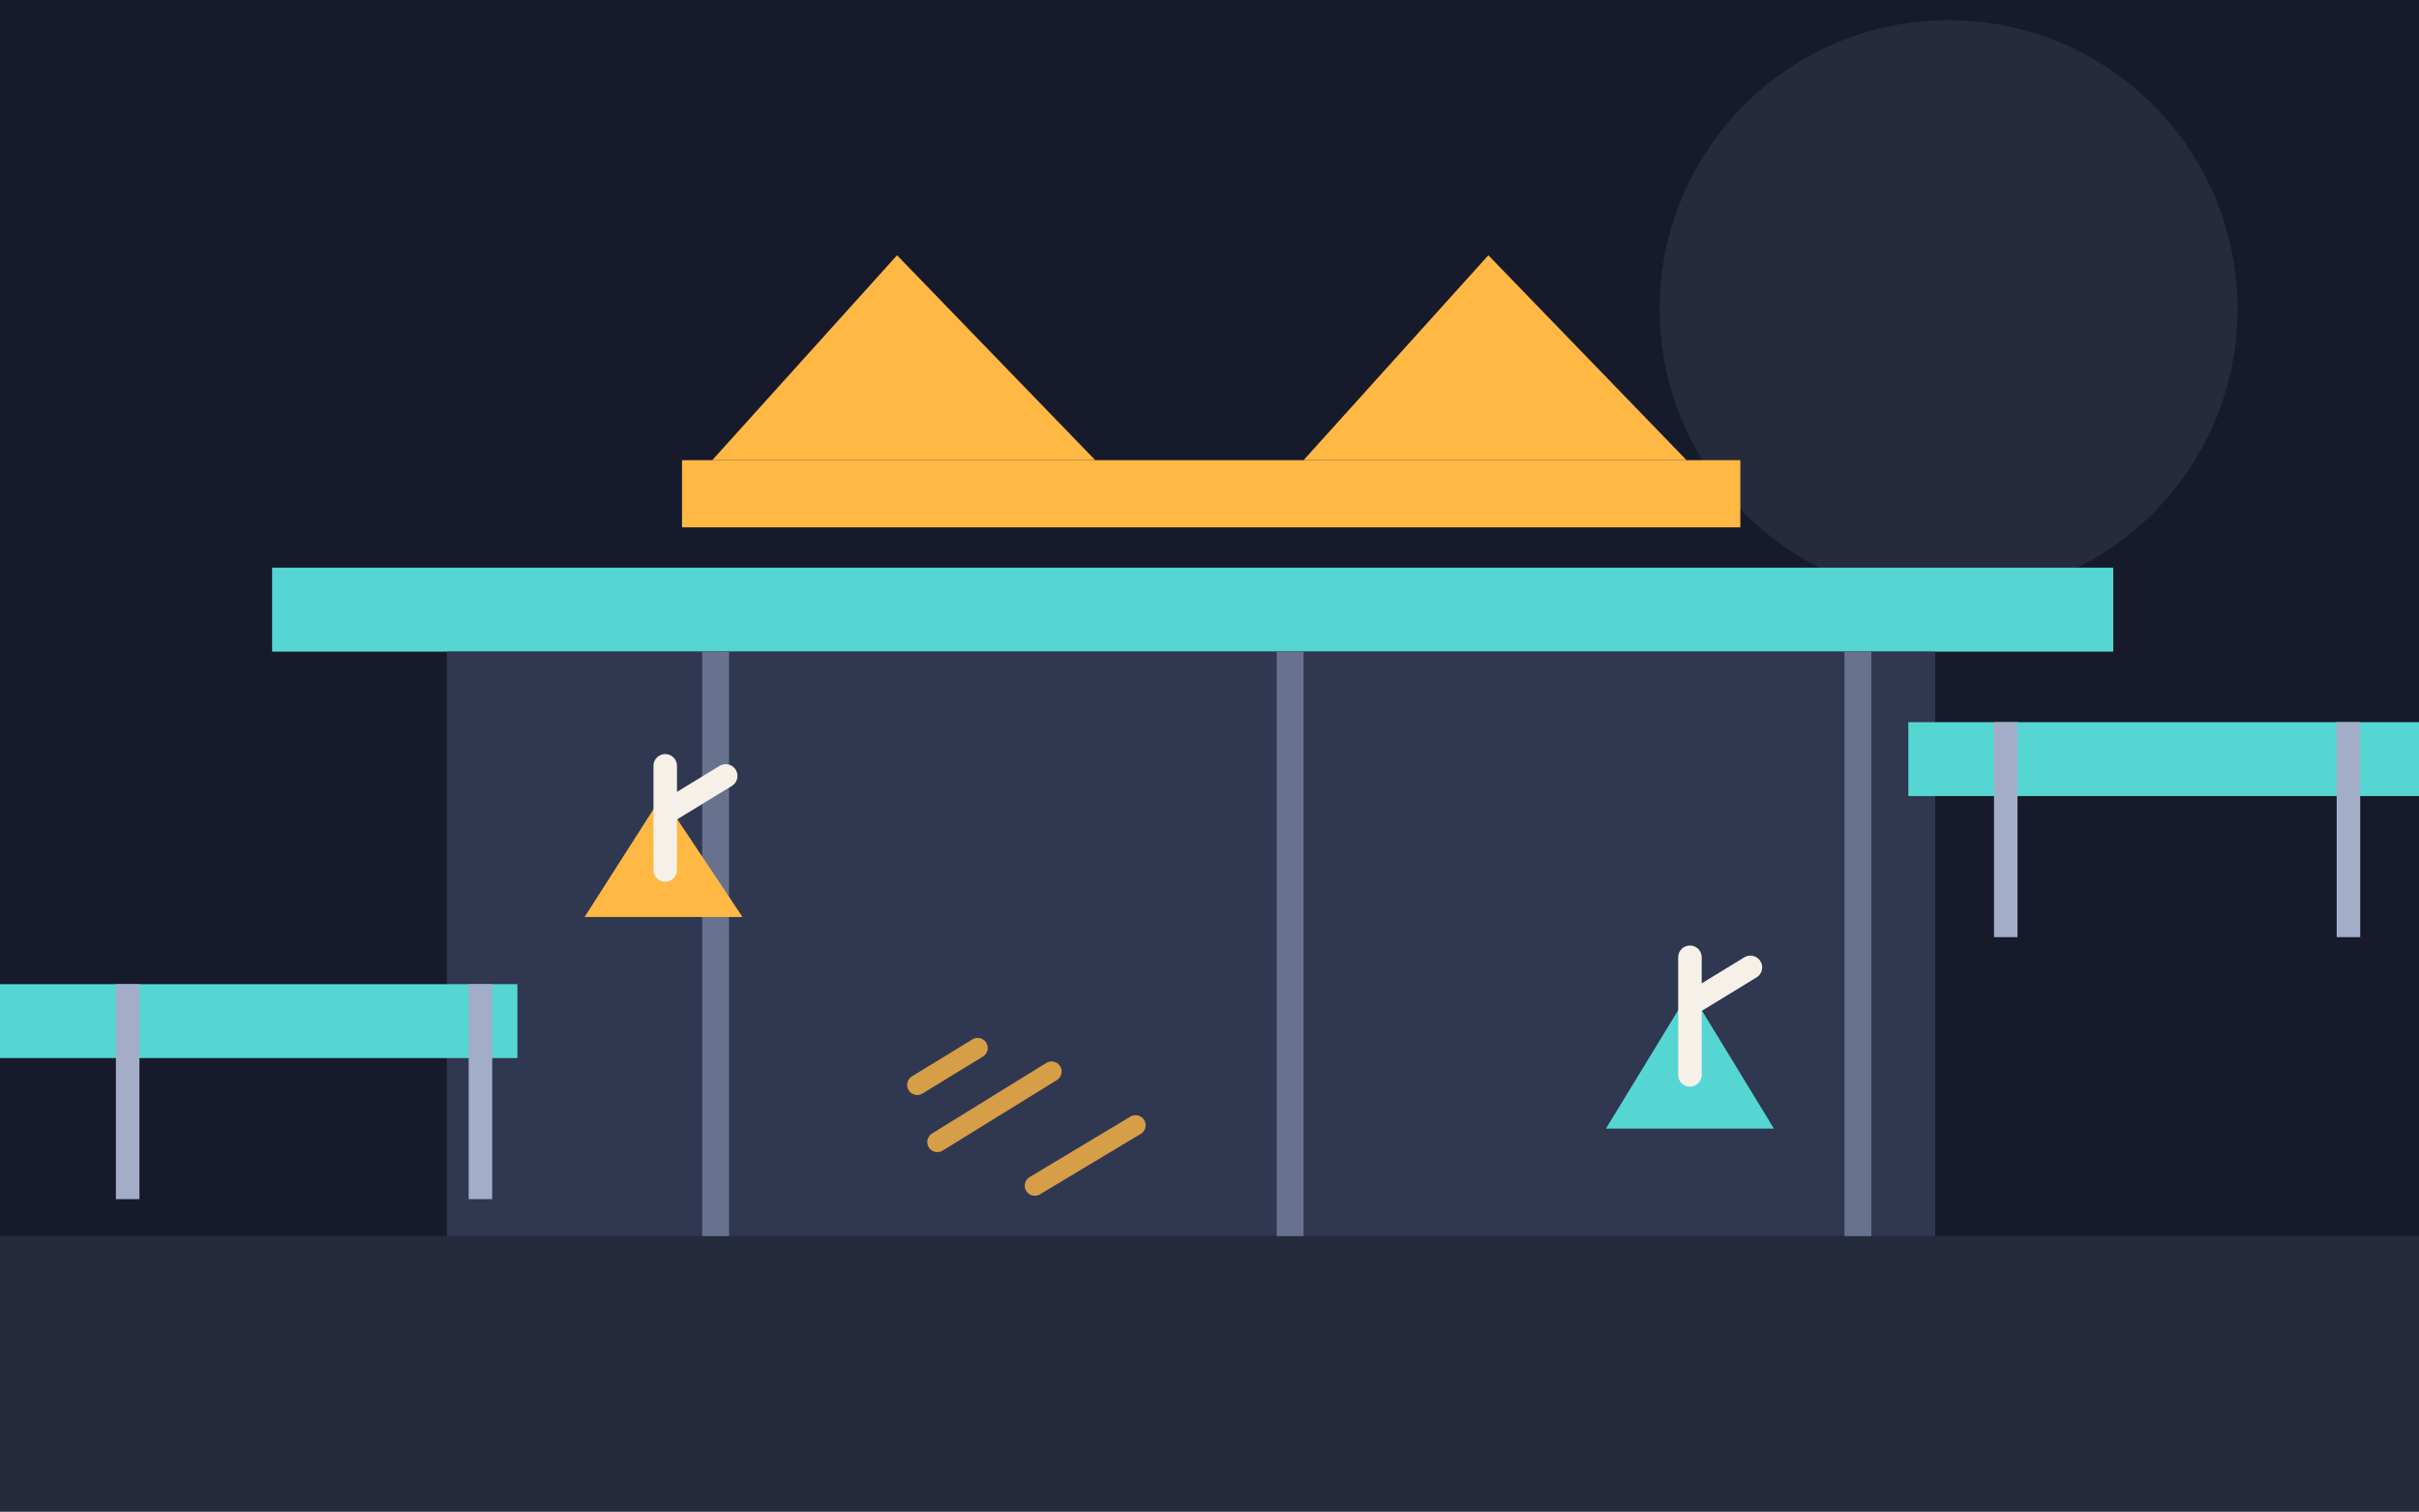
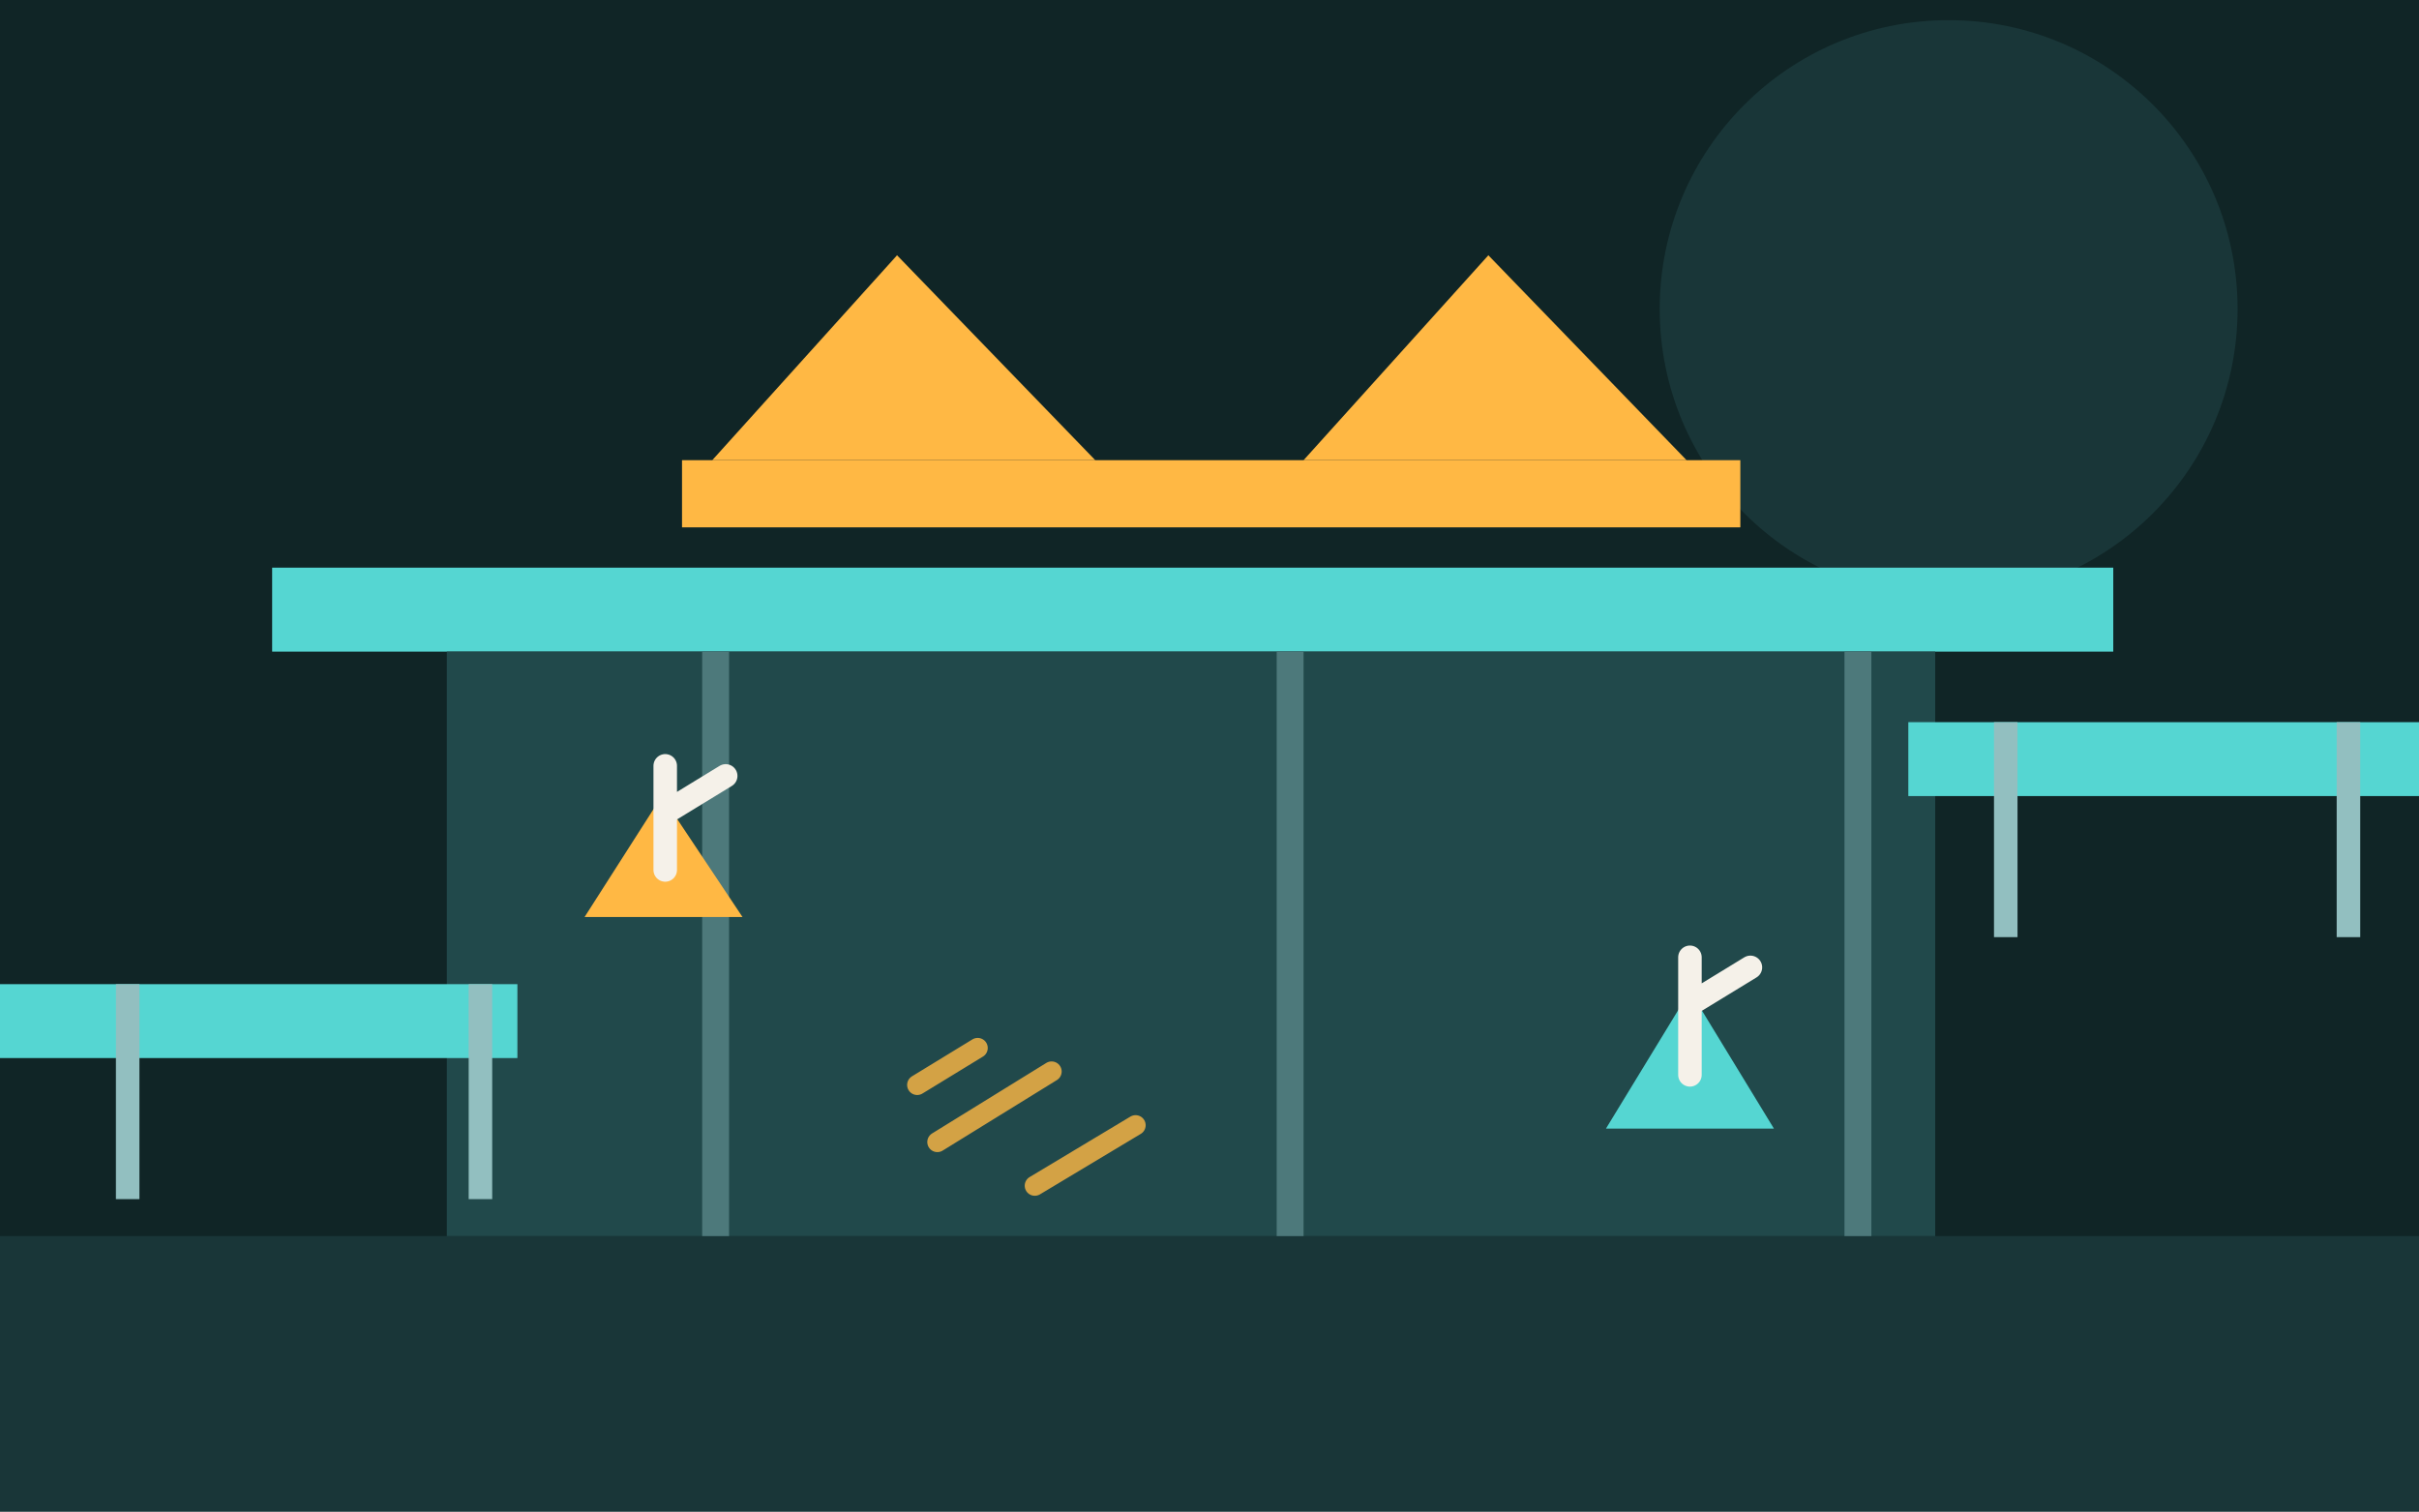
<svg xmlns="http://www.w3.org/2000/svg" viewBox="0 0 720 450">
-   <rect width="720" height="450" fill="#171a2a" />
-   <circle cx="580" cy="92" r="86" fill="#252a3c" />
-   <path d="M0 368h720v82H0z" fill="#252a3c" />
+   <rect width="720" height="450" fill="#102526" />
+   <circle cx="580" cy="92" r="86" fill="#193638" />
+   <path d="M0 368h720v82H0z" fill="#193638" />
  <path d="M81 169h548v25H81z" fill="#55d6d2" />
-   <path d="M133 194h443v174H133z" fill="#303750" />
-   <path d="M213 194v174m171-174v174m169-174v174" stroke="#68728f" stroke-width="8" />
+   <path d="M133 194h443v174H133z" fill="#21494b" />
+   <path d="M213 194v174m171-174v174m169-174v174" stroke="#4d797b" stroke-width="8" />
  <path d="M203 137h315v20H203z" fill="#ffb844" />
  <path d="m212 137 55-61 59 61zm176 0 55-61 59 61z" fill="#ffb844" />
  <path d="M0 293h154v22H0zm568-78h152v22H568z" fill="#55d6d2" />
-   <path d="M38 293v64m105-64v64m454-142v64m102-64v64" stroke="#a3adc8" stroke-width="7" />
+   <path d="M38 293v64m105-64v64m454-142v64m102-64v64" stroke="#92bfc0" stroke-width="7" />
  <path d="m174 273 23-36 24 36z" fill="#ffb844" />
  <path d="M198 259v-31m0 14 18-11" stroke="#f5f1e9" stroke-linecap="round" stroke-width="7" />
  <path d="m478 336 25-41 25 41z" fill="#55d6d2" />
  <path d="M503 320v-35m0 14 18-11" stroke="#f5f1e9" stroke-linecap="round" stroke-width="7" />
  <path d="m273 323 18-11m-12 28 34-21m-5 34 30-18" stroke="#ffb844" stroke-linecap="round" stroke-width="6" opacity=".8" />
</svg>
